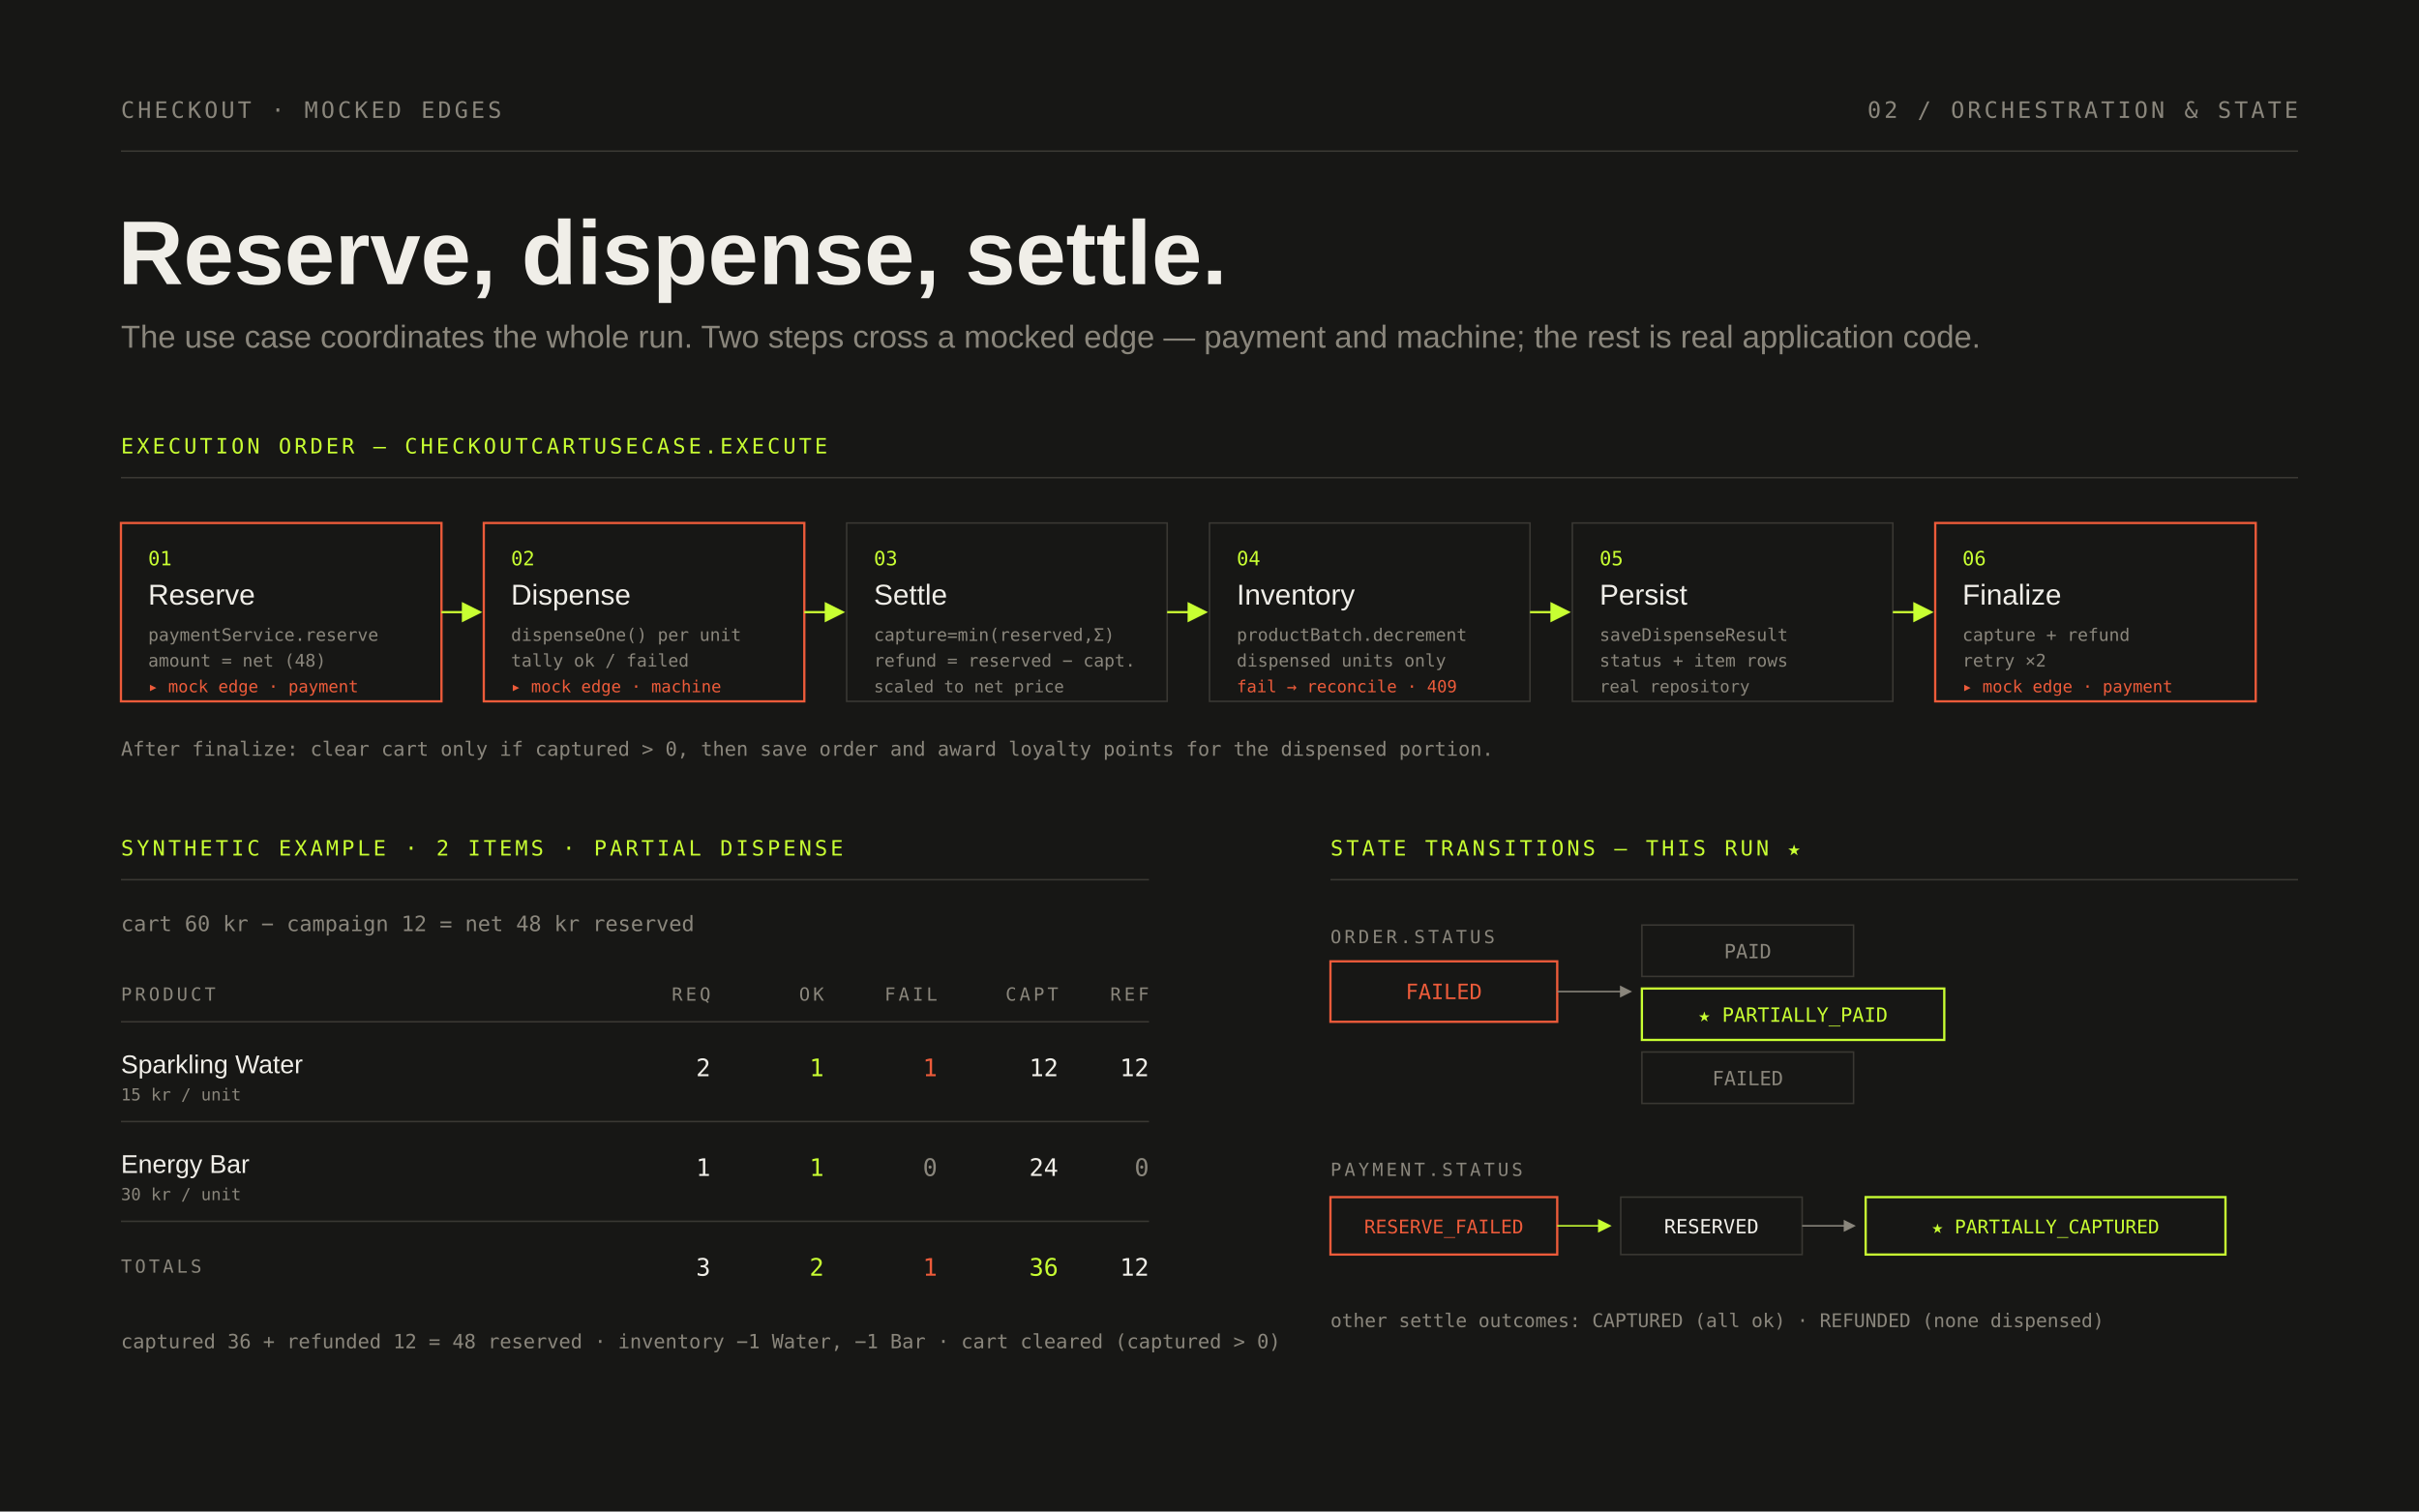
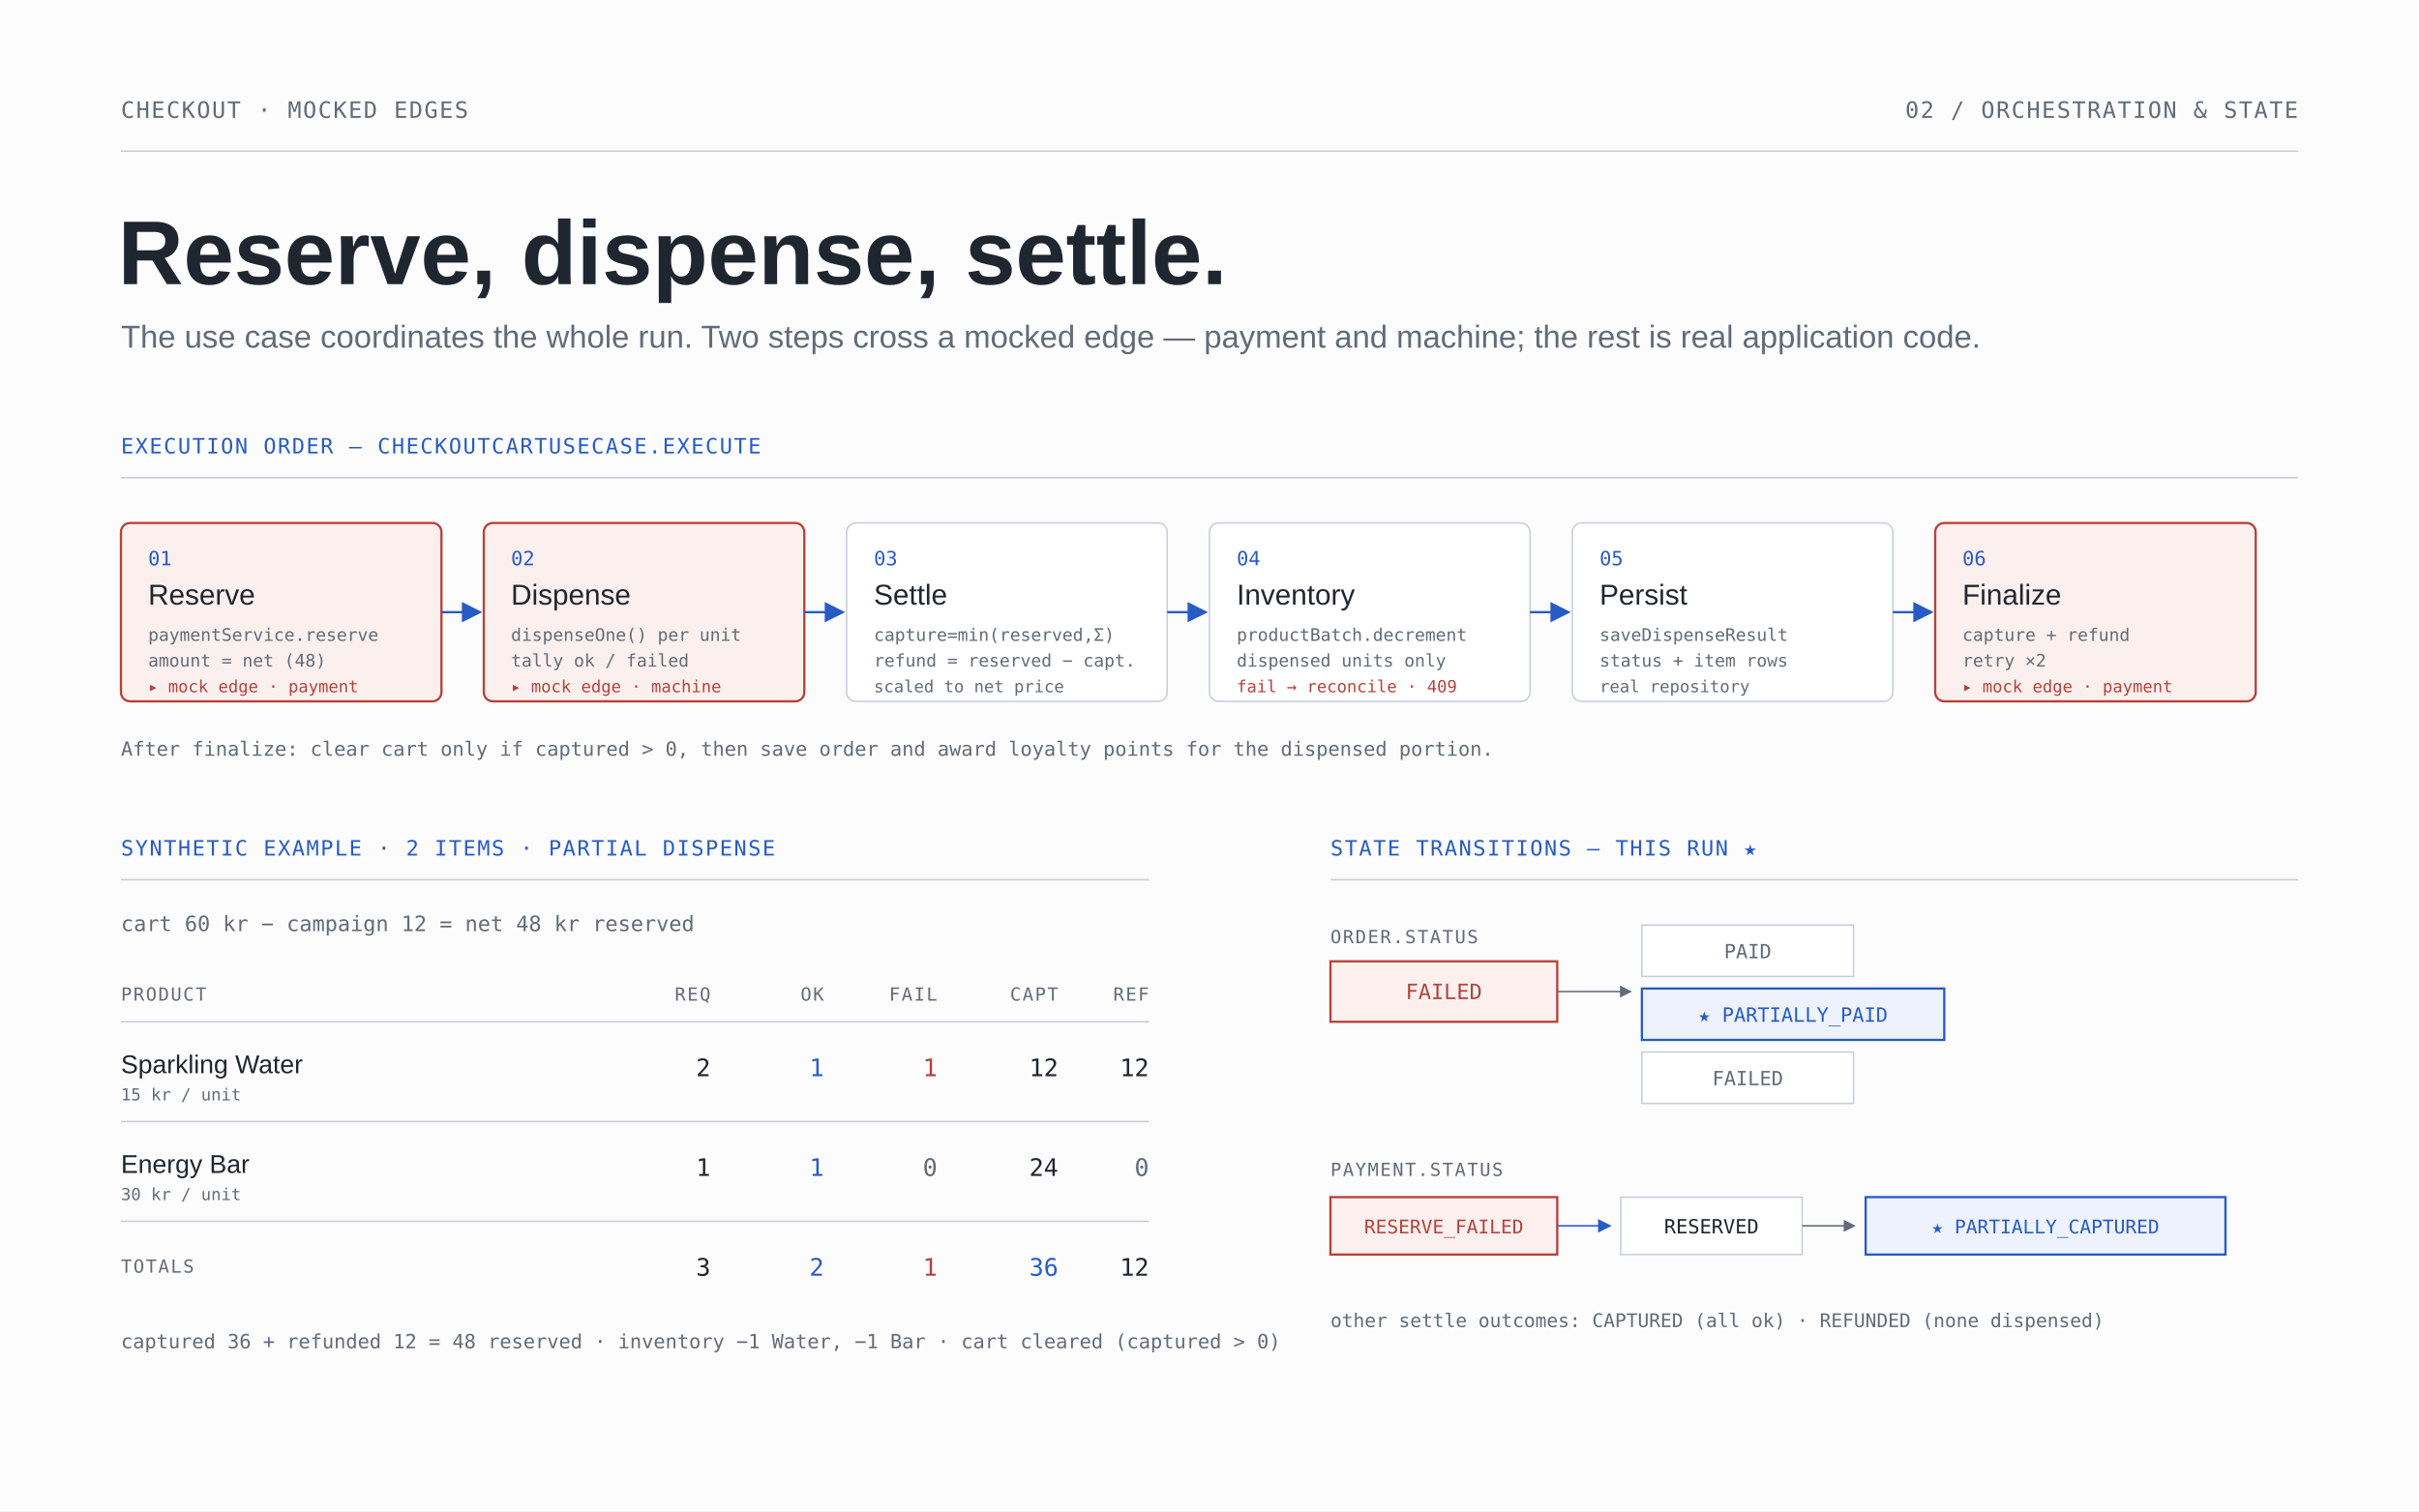
- <svg xmlns="http://www.w3.org/2000/svg" viewBox="0 0 1600 1000" font-family="Manrope, 'Helvetica Neue', Arial, sans-serif">
+ <svg xmlns="http://www.w3.org/2000/svg" viewBox="0 0 1600 1000" font-family="-apple-system, BlinkMacSystemFont, 'Segoe UI', Arial, sans-serif">
  <defs>
    <style>
-       .bg    { fill: #171715; }
-       .fg    { fill: #F0EEE8; }
-       .muted { fill: #8A867C; }
-       .green { fill: #C8FF32; }
-       .coral { fill: #ED5B3A; }
-       .mono  { font-family: 'DM Mono', 'SFMono-Regular', Menlo, monospace; }
-       .lbl   { font-family: 'DM Mono', 'SFMono-Regular', Menlo, monospace; letter-spacing: 2px; }
-       .line  { stroke: #3A3833; stroke-width: 1; }
-       .nbox  { fill: none; stroke: #3A3833; stroke-width: 1; }
-       .nboxg { fill: none; stroke: #C8FF32; stroke-width: 1.5; }
-       .nboxc { fill: none; stroke: #ED5B3A; stroke-width: 1.5; }
+       .bg    { fill: #fcfcfd; }
+       .fg    { fill: #202630; }
+       .muted { fill: #626b78; }
+       .green { fill: #285bc5; }
+       .coral { fill: #b6423a; }
+       .mono  { font-family:  'SFMono-Regular', Menlo, monospace; }
+       .lbl   { font-family:  'SFMono-Regular', Menlo, monospace; letter-spacing: 1px; }
+       .line  { stroke: #c6cedb; stroke-width: 1; }
+       .nbox  { fill: none; stroke: #c6cedb; stroke-width: 1; }
+       .nboxg { fill: none; stroke: #285bc5; stroke-width: 1.5; }
+       .nboxc { fill: none; stroke: #b6423a; stroke-width: 1.5; }
+     
+       rect.nbox, rect.box { fill: #ffffff; }
+       rect.nboxg, rect.boxa { fill: #edf2fc; }
+       rect.nboxc, rect.boxn { fill: #fcf0ee; }
    </style>
    <marker id="ag" markerWidth="9" markerHeight="9" refX="7" refY="4.5" orient="auto">
-       <path d="M0,0 L9,4.5 L0,9 Z" fill="#C8FF32" />
+       <path d="M0,0 L9,4.5 L0,9 Z" fill="#285bc5" />
    </marker>
    <marker id="am" markerWidth="8" markerHeight="8" refX="6.5" refY="4" orient="auto">
-       <path d="M0,0 L8,4 L0,8 Z" fill="#8A867C" />
+       <path d="M0,0 L8,4 L0,8 Z" fill="#626b78" />
    </marker>
  </defs>
  <rect class="bg" x="0" y="0" width="1600" height="1000" />
  <text class="lbl muted" x="80" y="78" font-size="15">CHECKOUT · MOCKED EDGES</text>
  <text class="lbl muted" x="1520" y="78" font-size="15" text-anchor="end">02 / ORCHESTRATION &amp; STATE</text>
  <line class="line" x1="80" y1="100" x2="1520" y2="100" />
  <text class="fg" x="78" y="188" font-size="60" font-weight="600">Reserve, dispense, settle.</text>
  <text class="muted" x="80" y="230" font-size="21">The use case coordinates the whole run. Two steps cross a mocked edge — payment and machine; the rest is real application code.</text>
  <text class="lbl green" x="80" y="300" font-size="14">EXECUTION ORDER — CHECKOUTCARTUSECASE.EXECUTE</text>
  <line class="line" x1="80" y1="316" x2="1520" y2="316" />
-   <rect class="nboxc" x="80" y="346" width="212" height="118" />
+   <rect rx="6" class="nboxc" x="80" y="346" width="212" height="118" />
  <text class="mono green" x="98" y="374" font-size="13">01</text>
  <text class="fg" x="98" y="400" font-size="19">Reserve</text>
  <text class="mono muted" x="98" y="424" font-size="11.5">paymentService.reserve</text>
  <text class="mono muted" x="98" y="441" font-size="11.5">amount = net (48)</text>
  <text class="mono coral" x="98" y="458" font-size="11">▸ mock edge · payment</text>
-   <rect class="nboxc" x="320" y="346" width="212" height="118" />
+   <rect rx="6" class="nboxc" x="320" y="346" width="212" height="118" />
  <text class="mono green" x="338" y="374" font-size="13">02</text>
  <text class="fg" x="338" y="400" font-size="19">Dispense</text>
  <text class="mono muted" x="338" y="424" font-size="11.5">dispenseOne() per unit</text>
  <text class="mono muted" x="338" y="441" font-size="11.5">tally ok / failed</text>
  <text class="mono coral" x="338" y="458" font-size="11">▸ mock edge · machine</text>
-   <rect class="nbox" x="560" y="346" width="212" height="118" />
+   <rect rx="6" class="nbox" x="560" y="346" width="212" height="118" />
  <text class="mono green" x="578" y="374" font-size="13">03</text>
  <text class="fg" x="578" y="400" font-size="19">Settle</text>
  <text class="mono muted" x="578" y="424" font-size="11.5">capture=min(reserved,Σ)</text>
  <text class="mono muted" x="578" y="441" font-size="11.5">refund = reserved − capt.</text>
  <text class="mono muted" x="578" y="458" font-size="11">scaled to net price</text>
-   <rect class="nbox" x="800" y="346" width="212" height="118" />
+   <rect rx="6" class="nbox" x="800" y="346" width="212" height="118" />
  <text class="mono green" x="818" y="374" font-size="13">04</text>
  <text class="fg" x="818" y="400" font-size="19">Inventory</text>
  <text class="mono muted" x="818" y="424" font-size="11.5">productBatch.decrement</text>
  <text class="mono muted" x="818" y="441" font-size="11.5">dispensed units only</text>
  <text class="mono coral" x="818" y="458" font-size="11">fail → reconcile · 409</text>
-   <rect class="nbox" x="1040" y="346" width="212" height="118" />
+   <rect rx="6" class="nbox" x="1040" y="346" width="212" height="118" />
  <text class="mono green" x="1058" y="374" font-size="13">05</text>
  <text class="fg" x="1058" y="400" font-size="19">Persist</text>
  <text class="mono muted" x="1058" y="424" font-size="11.5">saveDispenseResult</text>
  <text class="mono muted" x="1058" y="441" font-size="11.5">status + item rows</text>
  <text class="mono muted" x="1058" y="458" font-size="11">real repository</text>
-   <rect class="nboxc" x="1280" y="346" width="212" height="118" />
+   <rect rx="6" class="nboxc" x="1280" y="346" width="212" height="118" />
  <text class="mono green" x="1298" y="374" font-size="13">06</text>
  <text class="fg" x="1298" y="400" font-size="19">Finalize</text>
  <text class="mono muted" x="1298" y="424" font-size="11.5">capture + refund</text>
  <text class="mono muted" x="1298" y="441" font-size="11.5">retry ×2</text>
  <text class="mono coral" x="1298" y="458" font-size="11">▸ mock edge · payment</text>
-   <path class="egreen" stroke="#C8FF32" stroke-width="1.5" fill="none" marker-end="url(#ag)" d="M292,405 L316,405" />
-   <path stroke="#C8FF32" stroke-width="1.5" fill="none" marker-end="url(#ag)" d="M532,405 L556,405" />
-   <path stroke="#C8FF32" stroke-width="1.5" fill="none" marker-end="url(#ag)" d="M772,405 L796,405" />
-   <path stroke="#C8FF32" stroke-width="1.5" fill="none" marker-end="url(#ag)" d="M1012,405 L1036,405" />
-   <path stroke="#C8FF32" stroke-width="1.5" fill="none" marker-end="url(#ag)" d="M1252,405 L1276,405" />
+   <path class="egreen" stroke="#285bc5" stroke-width="1.5" fill="none" marker-end="url(#ag)" d="M292,405 L316,405" />
+   <path stroke="#285bc5" stroke-width="1.5" fill="none" marker-end="url(#ag)" d="M532,405 L556,405" />
+   <path stroke="#285bc5" stroke-width="1.5" fill="none" marker-end="url(#ag)" d="M772,405 L796,405" />
+   <path stroke="#285bc5" stroke-width="1.5" fill="none" marker-end="url(#ag)" d="M1012,405 L1036,405" />
+   <path stroke="#285bc5" stroke-width="1.5" fill="none" marker-end="url(#ag)" d="M1252,405 L1276,405" />
  <text class="mono muted" x="80" y="500" font-size="13">After finalize: clear cart only if captured &gt; 0, then save order and award loyalty points for the dispensed portion.</text>
  <text class="lbl green" x="80" y="566" font-size="14">SYNTHETIC EXAMPLE · 2 ITEMS · PARTIAL DISPENSE</text>
  <line class="line" x1="80" y1="582" x2="760" y2="582" />
  <text class="mono muted" x="80" y="616" font-size="14">cart 60 kr  −  campaign 12  =  net 48 kr reserved</text>
  <text class="lbl muted" x="80" y="662" font-size="12">PRODUCT</text>
  <text class="lbl muted" x="470" y="662" font-size="12" text-anchor="end">REQ</text>
  <text class="lbl muted" x="545" y="662" font-size="12" text-anchor="end">OK</text>
  <text class="lbl muted" x="620" y="662" font-size="12" text-anchor="end">FAIL</text>
  <text class="lbl muted" x="700" y="662" font-size="12" text-anchor="end">CAPT</text>
  <text class="lbl muted" x="760" y="662" font-size="12" text-anchor="end">REF</text>
  <line class="line" x1="80" y1="676" x2="760" y2="676" />
  <text class="fg" x="80" y="710" font-size="17">Sparkling Water</text>
  <text class="mono muted" x="80" y="728" font-size="11">15 kr / unit</text>
  <text class="mono fg" x="470" y="712" font-size="16" text-anchor="end">2</text>
  <text class="mono green" x="545" y="712" font-size="16" text-anchor="end">1</text>
  <text class="mono coral" x="620" y="712" font-size="16" text-anchor="end">1</text>
  <text class="mono fg" x="700" y="712" font-size="16" text-anchor="end">12</text>
  <text class="mono fg" x="760" y="712" font-size="16" text-anchor="end">12</text>
  <line class="line" x1="80" y1="742" x2="760" y2="742" />
  <text class="fg" x="80" y="776" font-size="17">Energy Bar</text>
  <text class="mono muted" x="80" y="794" font-size="11">30 kr / unit</text>
  <text class="mono fg" x="470" y="778" font-size="16" text-anchor="end">1</text>
  <text class="mono green" x="545" y="778" font-size="16" text-anchor="end">1</text>
  <text class="mono muted" x="620" y="778" font-size="16" text-anchor="end">0</text>
  <text class="mono fg" x="700" y="778" font-size="16" text-anchor="end">24</text>
  <text class="mono muted" x="760" y="778" font-size="16" text-anchor="end">0</text>
  <line class="line" x1="80" y1="808" x2="760" y2="808" />
  <text class="lbl muted" x="80" y="842" font-size="12">TOTALS</text>
  <text class="mono fg" x="470" y="844" font-size="16" text-anchor="end">3</text>
  <text class="mono green" x="545" y="844" font-size="16" text-anchor="end">2</text>
  <text class="mono coral" x="620" y="844" font-size="16" text-anchor="end">1</text>
  <text class="mono green" x="700" y="844" font-size="16" text-anchor="end">36</text>
  <text class="mono fg" x="760" y="844" font-size="16" text-anchor="end">12</text>
  <text class="mono muted" x="80" y="892" font-size="13">captured 36 + refunded 12 = 48 reserved · inventory −1 Water, −1 Bar · cart cleared (captured &gt; 0)</text>
  <text class="lbl green" x="880" y="566" font-size="14">STATE TRANSITIONS — THIS RUN ★</text>
  <line class="line" x1="880" y1="582" x2="1520" y2="582" />
  <text class="lbl muted" x="880" y="624" font-size="12">ORDER.STATUS</text>
  <rect class="nboxc" x="880" y="636" width="150" height="40" />
  <text class="mono coral" x="955" y="661" font-size="14" text-anchor="middle">FAILED</text>
-   <path stroke="#8A867C" fill="none" marker-end="url(#am)" d="M1030,656 L1078,656" />
+   <path stroke="#626b78" fill="none" marker-end="url(#am)" d="M1030,656 L1078,656" />
  <rect class="nbox" x="1086" y="612" width="140" height="34" />
  <text class="mono muted" x="1156" y="634" font-size="13" text-anchor="middle">PAID</text>
  <rect class="nboxg" x="1086" y="654" width="200" height="34" />
  <text class="mono green" x="1186" y="676" font-size="13" text-anchor="middle">★ PARTIALLY_PAID</text>
  <rect class="nbox" x="1086" y="696" width="140" height="34" />
  <text class="mono muted" x="1156" y="718" font-size="13" text-anchor="middle">FAILED</text>
  <text class="lbl muted" x="880" y="778" font-size="12">PAYMENT.STATUS</text>
  <rect class="nboxc" x="880" y="792" width="150" height="38" />
  <text class="mono coral" x="955" y="816" font-size="12.5" text-anchor="middle">RESERVE_FAILED</text>
-   <path stroke="#C8FF32" fill="none" marker-end="url(#ag)" d="M1030,811 L1064,811" />
+   <path stroke="#285bc5" fill="none" marker-end="url(#ag)" d="M1030,811 L1064,811" />
  <rect class="nbox" x="1072" y="792" width="120" height="38" />
  <text class="mono fg" x="1132" y="816" font-size="13" text-anchor="middle">RESERVED</text>
-   <path stroke="#8A867C" fill="none" marker-end="url(#am)" d="M1192,811 L1226,811" />
+   <path stroke="#626b78" fill="none" marker-end="url(#am)" d="M1192,811 L1226,811" />
  <rect class="nboxg" x="1234" y="792" width="238" height="38" />
  <text class="mono green" x="1353" y="816" font-size="12.5" text-anchor="middle">★ PARTIALLY_CAPTURED</text>
  <text class="mono muted" x="880" y="878" font-size="12.5">other settle outcomes: CAPTURED (all ok) · REFUNDED (none dispensed)</text>
</svg>
